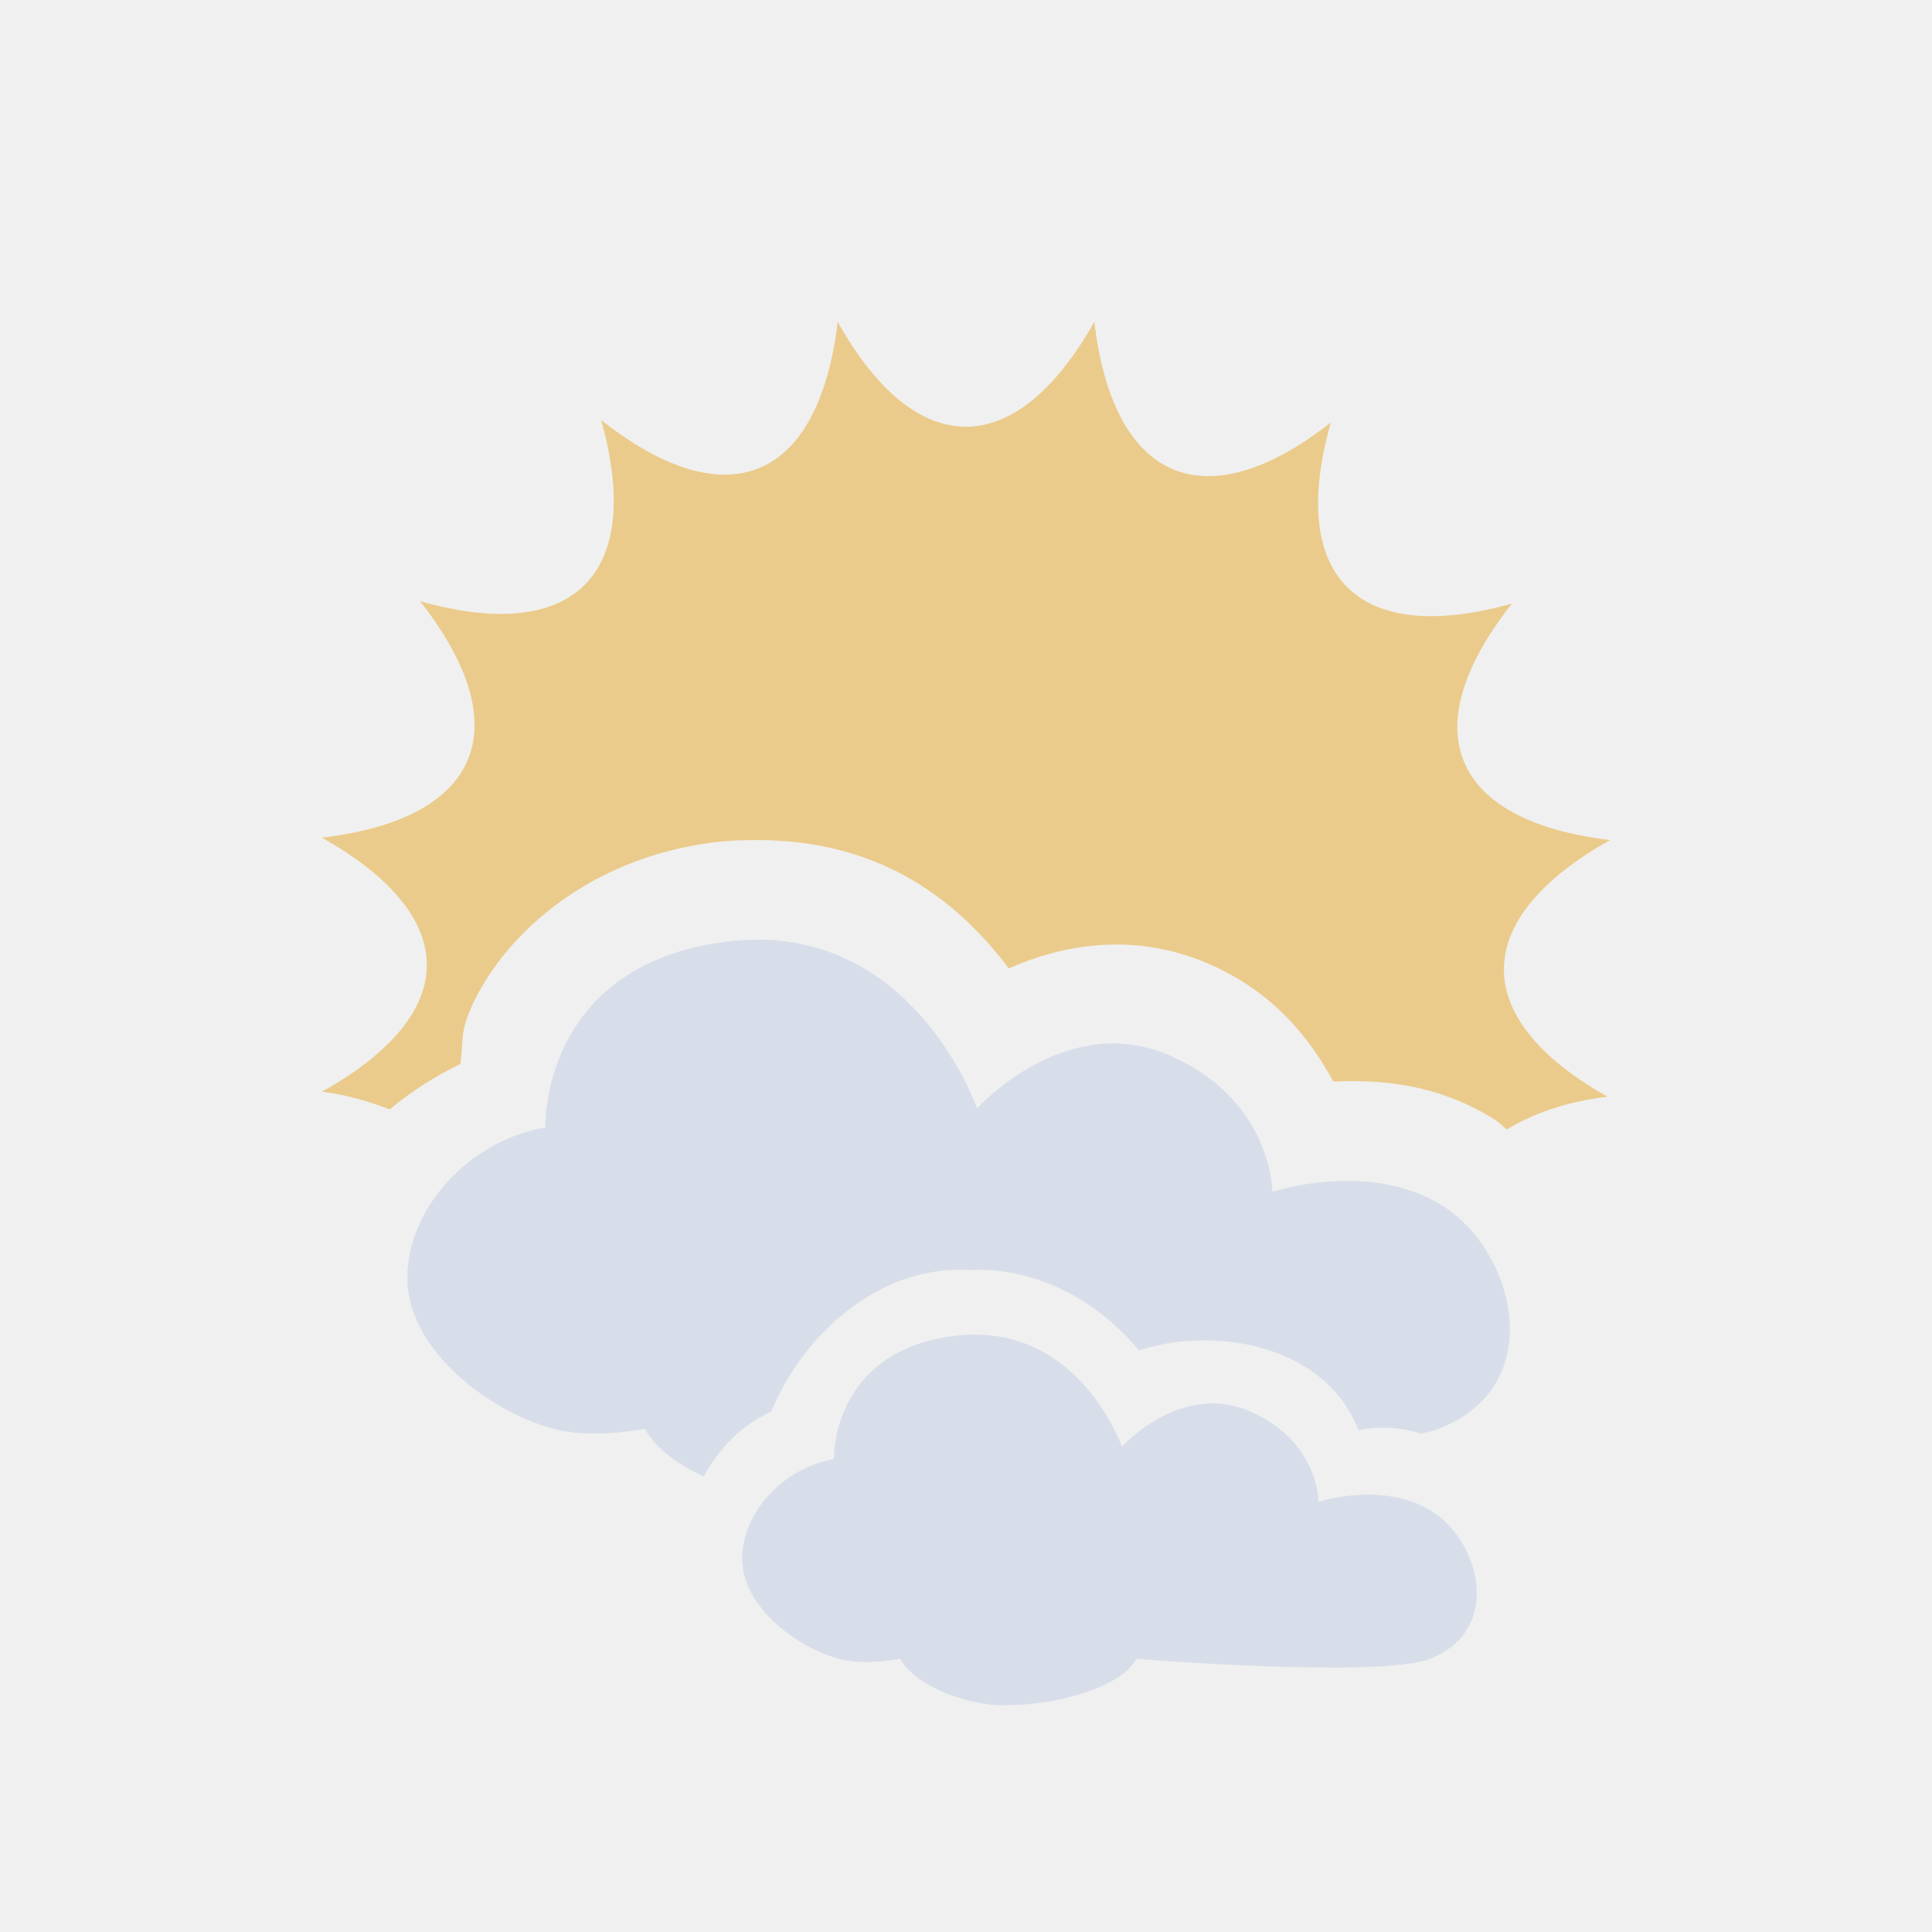
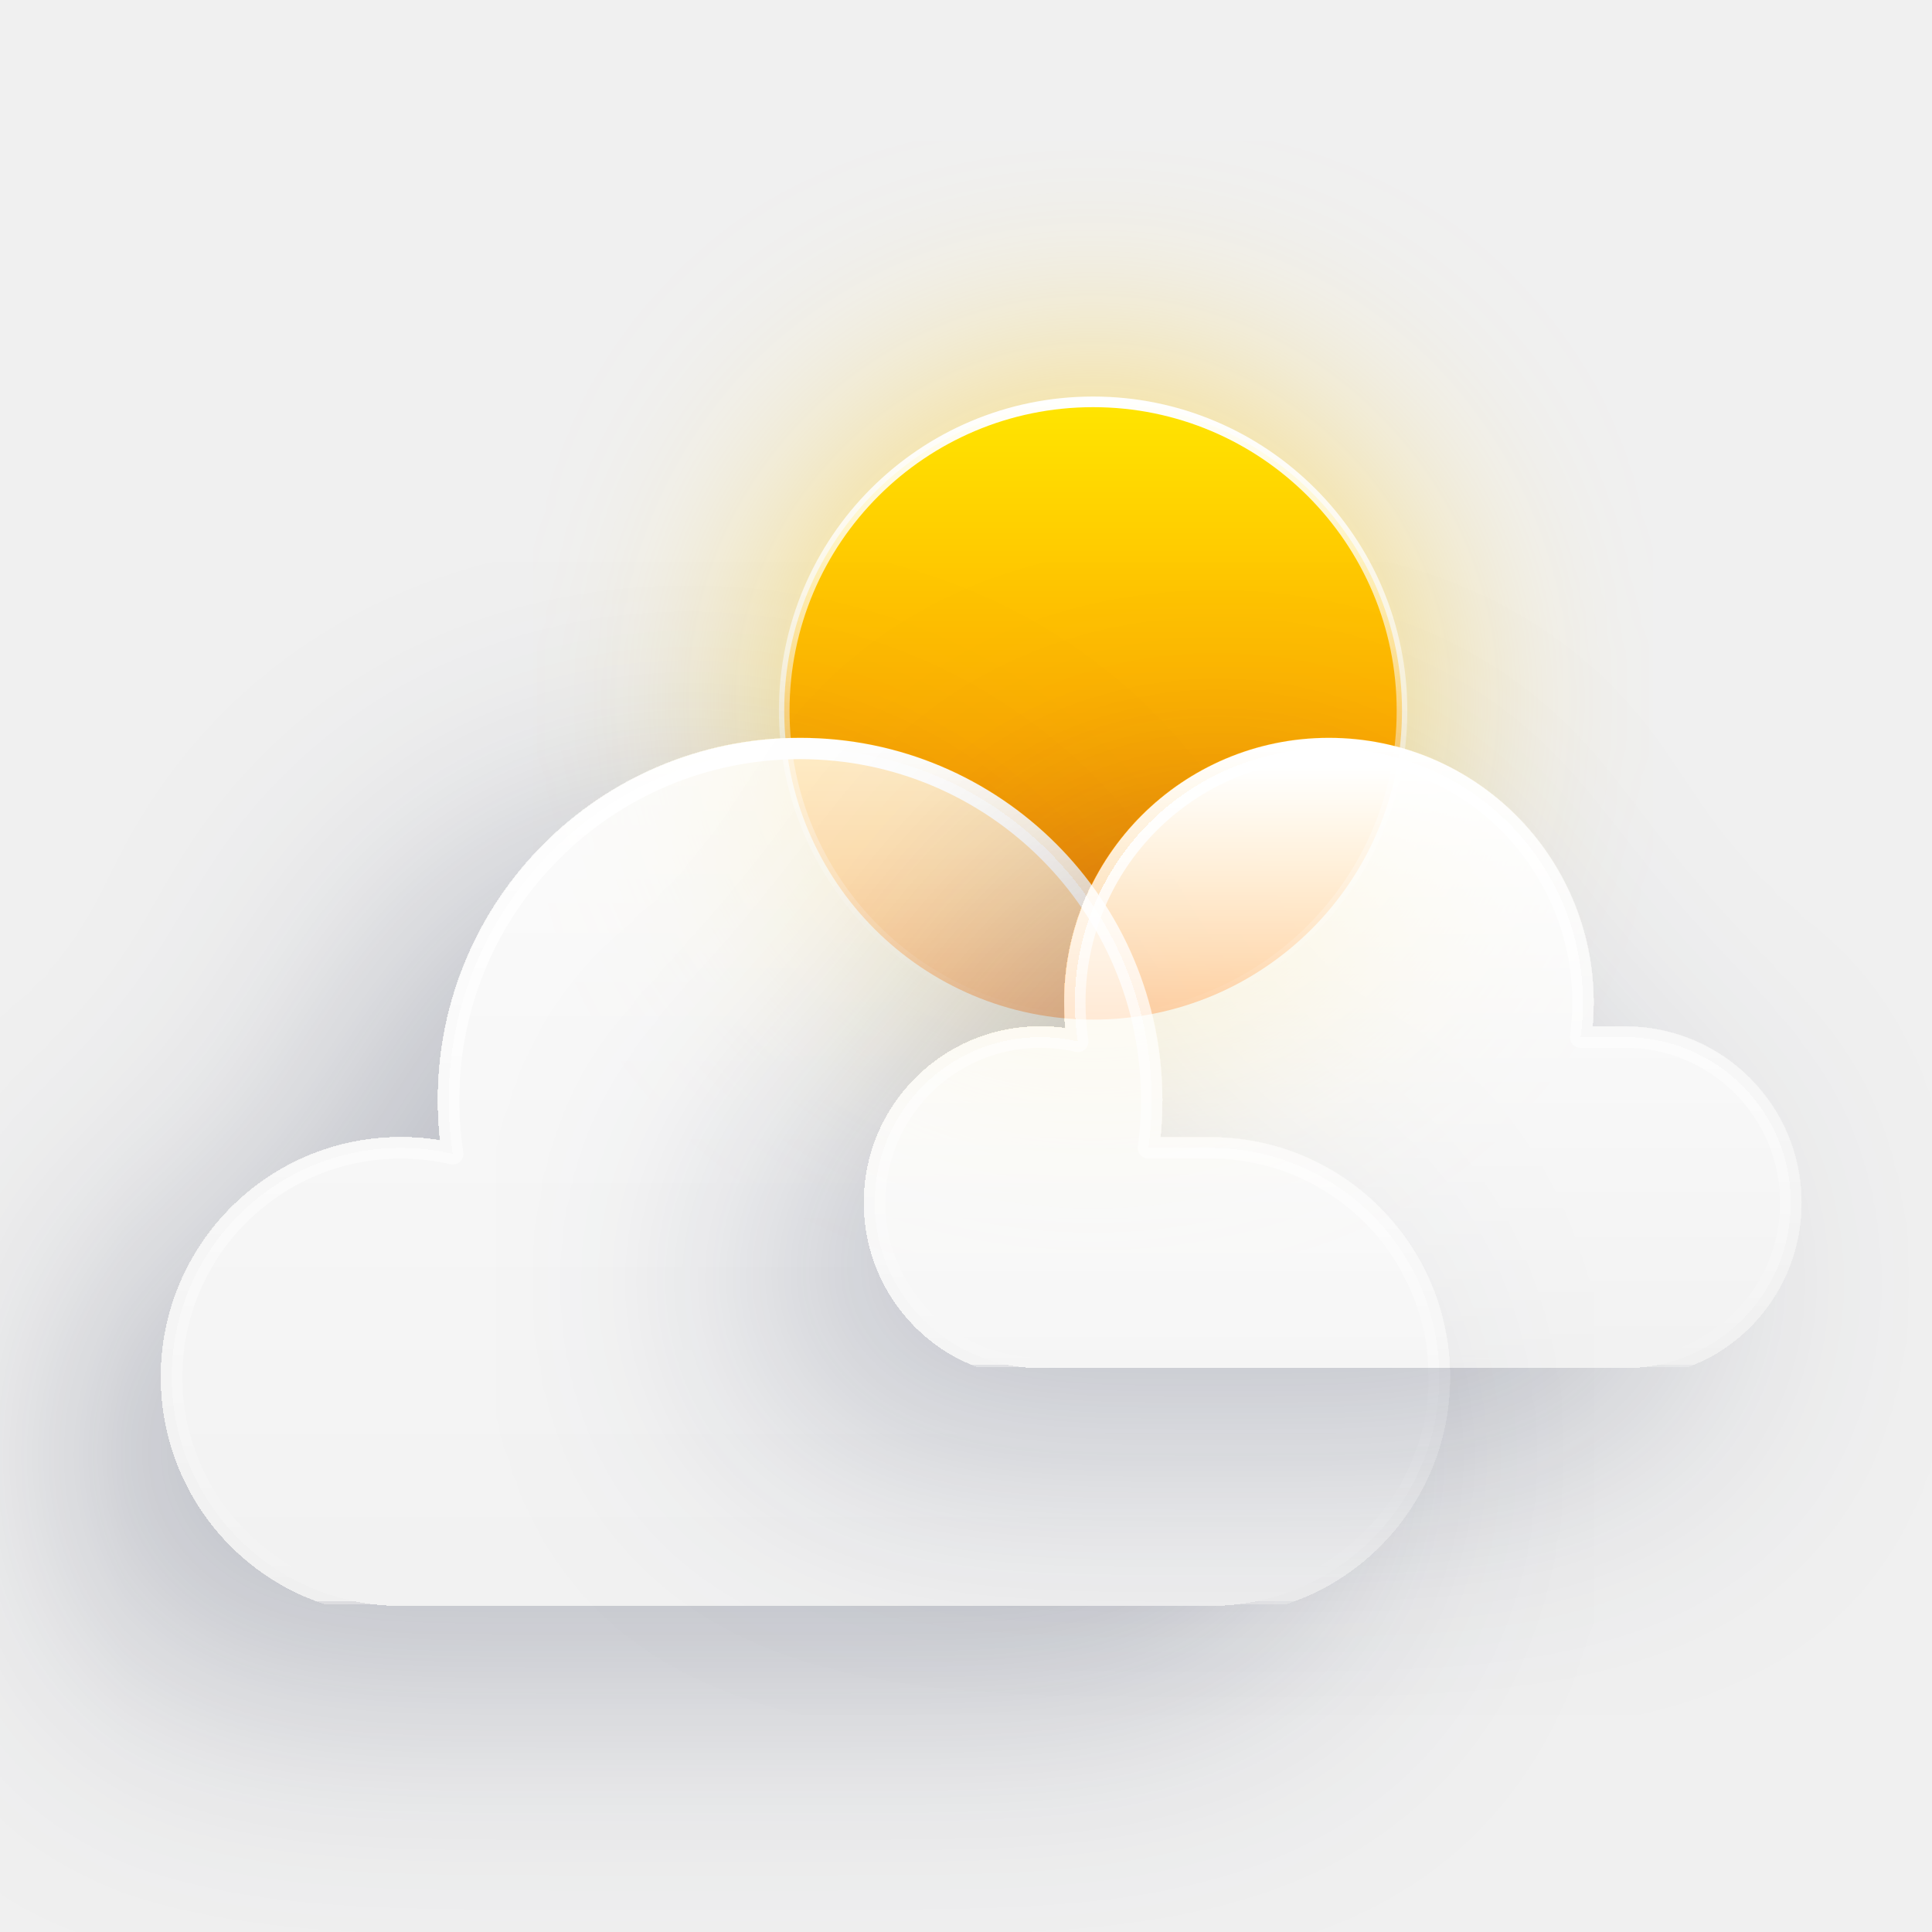
<svg xmlns="http://www.w3.org/2000/svg" viewBox="0 0 24 24" version="1.1" id="svg6">
-   <defs id="defs10" />
-   <path d="m9.425 11.674c-0.133-1e-3 -0.272 6e-3 -0.417 0.025-2.304 0.301-2.233 2.306-2.233 2.306-0.944 0.163-1.715 0.998-1.715 1.872 0 0.873 0.986 1.647 1.813 1.872 0.491 0.134 1.137 0 1.137 0 0.134 0.24 0.408 0.444 0.732 0.593 0.19-0.35 0.474-0.644 0.838-0.806 0.402-0.975 1.363-1.828 2.464-1.759 0.807-0.044 1.593 0.374 2.104 1 0.938-0.313 2.324-0.071 2.727 0.99 0.268-0.056 0.533-0.035 0.781 0.042 0.088-0.018 0.162-0.039 0.223-0.063 1.369-0.535 0.943-2.209 0.032-2.774s-2.104-0.167-2.104-0.167-3e-3 -1.15-1.291-1.7-2.379 0.664-2.379 0.664-0.718-2.085-2.711-2.097zm2.703 4.905c-0.089-1e-3 -0.183 4e-3 -0.279 0.017-1.536 0.199-1.489 1.529-1.489 1.529-0.629 0.108-1.141 0.662-1.141 1.241s0.655 1.092 1.206 1.241c0.328 0.089 0.757 0 0.757 0 0.194 0.346 0.836 0.577 1.283 0.577 0.729 0 1.478-0.244 1.651-0.577 0 0 3.02 0.244 3.645 0 0.912-0.355 0.627-1.463 0.02-1.838s-1.4-0.113-1.4-0.113-3e-3 -0.763-0.862-1.128c-0.858-0.365-1.582 0.443-1.582 0.443s-0.481-1.383-1.809-1.391z" fill="#d8dee9" id="path2" />
-   <path d="m10.406 3.999c-0.239 1.98-1.374 2.452-2.938 1.219 0.537 1.92-0.334 2.791-2.25 2.25 1.231 1.569 0.759 2.704-1.219 2.938 1.737 0.978 1.738 2.184 0 3.156 0.334 0.04 0.597 0.129 0.844 0.219 0.264-0.223 0.554-0.407 0.875-0.563 0.045-0.305-0.018-0.402 0.188-0.813 0.419-0.836 1.43-1.741 2.938-1.938 0.208-0.027 0.412-0.032 0.594-0.031 1.561 0.01 2.495 0.801 3.094 1.594 0.644-0.285 1.526-0.465 2.469-0.063 0.809 0.346 1.264 0.921 1.563 1.469 0.578-0.027 1.281 0.022 2 0.469 0.06 0.037 0.1 0.085 0.156 0.125 0.312-0.188 0.71-0.342 1.25-0.406-1.738-0.978-1.706-2.215 0.031-3.188-1.98-0.239-2.452-1.374-1.219-2.938-1.92 0.537-2.791-0.334-2.25-2.25-1.569 1.231-2.704 0.727-2.938-1.25-0.978 1.737-2.215 1.737-3.188 0z" id="path4" style="fill:#ebcb8b;fill-opacity:1" />
+   <defs id="defs10">
+     <linearGradient id="paint0_linear_2_336" x1="511.961" y1="493.989" x2="586.152" y2="638.227" gradientUnits="userSpaceOnUse">
+       <stop offset="0" stop-color="#D6C2FF" id="stop31" />
+       <stop offset="1" stop-color="#7E2FFF" id="stop32" />
+     </linearGradient>
+     <filter id="filter0_dd_2_336" x="412.098" y="438.412" width="264.22" height="264.41" filterUnits="userSpaceOnUse" color-interpolation-filters="sRGB">
+       <feFlood flood-opacity="0" result="BackgroundImageFix" id="feFlood11" />
+       <feColorMatrix in="SourceAlpha" type="matrix" values="0 0 0 0 0 0 0 0 0 0 0 0 0 0 0 0 0 0 127 0" result="hardAlpha" id="feColorMatrix11" />
+       <feOffset dx="-21" dy="15" id="feOffset11" />
+       <feGaussianBlur stdDeviation="25" id="feGaussianBlur11" />
+       <feComposite in2="hardAlpha" operator="out" id="feComposite11" />
+       <feColorMatrix type="matrix" values="0 0 0 0 0.113 0 0 0 0 0.149 0 0 0 0 0.275 0 0 0 0.25 0" id="feColorMatrix12" />
+       <feBlend mode="normal" in2="BackgroundImageFix" result="effect1_dropShadow_2_336" id="feBlend12" />
+       <feColorMatrix in="SourceAlpha" type="matrix" values="0 0 0 0 0 0 0 0 0 0 0 0 0 0 0 0 0 0 127 0" result="hardAlpha" id="feColorMatrix13" />
+       <feOffset id="feOffset13" />
+       <feGaussianBlur stdDeviation="19" id="feGaussianBlur13" />
+       <feComposite in2="hardAlpha" operator="out" id="feComposite13" />
+       <feColorMatrix type="matrix" values="0 0 0 0 0.62 0 0 0 0 0.424 0 0 0 0 1 0 0 0 0.4 0" id="feColorMatrix14" />
+       <feBlend mode="normal" in2="effect1_dropShadow_2_336" result="effect2_dropShadow_2_336" id="feBlend14" />
+       <feBlend mode="normal" in="SourceGraphic" in2="effect2_dropShadow_2_336" result="shape" id="feBlend15" />
+     </filter>
+     <linearGradient id="paint1_linear_2_336" x1="520.038" y1="414.677" x2="566.183" y2="603.979" gradientUnits="userSpaceOnUse">
+       <stop stop-color="white" id="stop33" />
+       <stop offset="1" stop-color="white" stop-opacity="0" id="stop34" />
+     </linearGradient>
+     <mask id="path-1-inside-1_2_336" fill="#ffffff">
+       <path fill-rule="evenodd" clip-rule="evenodd" d="m 552.339,476.456 c 3.453,-0.512 5.514,3.562 3.604,6.484 -12.939,19.798 -15.162,45.796 -3.57,68.331 15.295,29.736 49.483,43.411 80.363,33.906 3.339,-1.028 6.685,2.084 5.234,5.263 -7.299,15.984 -19.821,29.722 -36.659,38.383 -39.83,20.488 -88.728,4.807 -109.215,-35.023 -20.488,-39.83 -4.807,-88.727 35.023,-109.215 8.135,-4.184 16.648,-6.86 25.22,-8.129 z" id="path1" />
+     </mask>
+     <filter id="filter5" x="412.098" y="438.412" width="264.22" height="264.41" filterUnits="userSpaceOnUse" color-interpolation-filters="sRGB">
+       <feFlood flood-opacity="0" result="BackgroundImageFix" id="feFlood1" />
+       <feColorMatrix in="SourceAlpha" type="matrix" values="0 0 0 0 0 0 0 0 0 0 0 0 0 0 0 0 0 0 127 0" result="hardAlpha" id="feColorMatrix1" />
+       <feOffset dx="-21" dy="15" id="feOffset1" />
+       <feGaussianBlur stdDeviation="25" id="feGaussianBlur1" />
+       <feComposite in2="hardAlpha" operator="out" id="feComposite1" />
+       <feColorMatrix type="matrix" values="0 0 0 0 0.113 0 0 0 0 0.149 0 0 0 0 0.275 0 0 0 0.25 0" id="feColorMatrix2" />
+       <feBlend mode="normal" in2="BackgroundImageFix" result="effect1_dropShadow_2_336" id="feBlend2" />
+       <feColorMatrix in="SourceAlpha" type="matrix" values="0 0 0 0 0 0 0 0 0 0 0 0 0 0 0 0 0 0 127 0" result="hardAlpha" id="feColorMatrix3" />
+       <feOffset id="feOffset3" />
+       <feGaussianBlur stdDeviation="19" id="feGaussianBlur3" />
+       <feComposite in2="hardAlpha" operator="out" id="feComposite3" />
+       <feColorMatrix type="matrix" values="0 0 0 0 0.62 0 0 0 0 0.424 0 0 0 0 1 0 0 0 0.4 0" id="feColorMatrix4" />
+       <feBlend mode="normal" in2="effect1_dropShadow_2_336" result="effect2_dropShadow_2_336" id="feBlend4" />
+       <feBlend mode="normal" in="SourceGraphic" in2="effect2_dropShadow_2_336" result="shape" id="feBlend5" />
+     </filter>
+     <linearGradient id="paint2_linear_2_336" x1="587.137" y1="473.016" x2="587.137" y2="511.016" gradientUnits="userSpaceOnUse">
+       <stop offset="0" stop-color="#D6C2FF" id="stop35" />
+       <stop offset="1" stop-color="#7E2FFF" id="stop36" />
+     </linearGradient>
+     <filter id="filter1_dd_2_336" x="503.073" y="442.753" width="127.855" height="127.855" filterUnits="userSpaceOnUse" color-interpolation-filters="sRGB">
+       <feFlood flood-opacity="0" result="BackgroundImageFix" id="feFlood15" />
+       <feColorMatrix in="SourceAlpha" type="matrix" values="0 0 0 0 0 0 0 0 0 0 0 0 0 0 0 0 0 0 127 0" result="hardAlpha" id="feColorMatrix15" />
+       <feOffset dx="-21" dy="15" id="feOffset15" />
+       <feGaussianBlur stdDeviation="25" id="feGaussianBlur15" />
+       <feComposite in2="hardAlpha" operator="out" id="feComposite15" />
+       <feColorMatrix type="matrix" values="0 0 0 0 0.113 0 0 0 0 0.149 0 0 0 0 0.275 0 0 0 0.25 0" id="feColorMatrix16" />
+       <feBlend mode="normal" in2="BackgroundImageFix" result="effect1_dropShadow_2_336" id="feBlend16" />
+       <feColorMatrix in="SourceAlpha" type="matrix" values="0 0 0 0 0 0 0 0 0 0 0 0 0 0 0 0 0 0 127 0" result="hardAlpha" id="feColorMatrix17" />
+       <feOffset id="feOffset17" />
+       <feGaussianBlur stdDeviation="9" id="feGaussianBlur17" />
+       <feComposite in2="hardAlpha" operator="out" id="feComposite17" />
+       <feColorMatrix type="matrix" values="0 0 0 0 0.608 0 0 0 0 0.392 0 0 0 0 1 0 0 0 0.56 0" id="feColorMatrix18" />
+       <feBlend mode="normal" in2="effect1_dropShadow_2_336" result="effect2_dropShadow_2_336" id="feBlend18" />
+       <feBlend mode="normal" in="SourceGraphic" in2="effect2_dropShadow_2_336" result="shape" id="feBlend19" />
+     </filter>
+     <linearGradient id="paint3_linear_2_336" x1="588" y1="472.681" x2="588" y2="496.181" gradientUnits="userSpaceOnUse">
+       <stop stop-color="white" id="stop37" />
+       <stop offset="1" stop-color="white" stop-opacity="0" id="stop38" />
+     </linearGradient>
+     <filter id="filter9" x="503.073" y="442.753" width="127.855" height="127.855" filterUnits="userSpaceOnUse" color-interpolation-filters="sRGB">
+       <feFlood flood-opacity="0" result="BackgroundImageFix" id="feFlood5" />
+       <feColorMatrix in="SourceAlpha" type="matrix" values="0 0 0 0 0 0 0 0 0 0 0 0 0 0 0 0 0 0 127 0" result="hardAlpha" id="feColorMatrix5" />
+       <feOffset dx="-21" dy="15" id="feOffset5" />
+       <feGaussianBlur stdDeviation="25" id="feGaussianBlur5" />
+       <feComposite in2="hardAlpha" operator="out" id="feComposite5" />
+       <feColorMatrix type="matrix" values="0 0 0 0 0.113 0 0 0 0 0.149 0 0 0 0 0.275 0 0 0 0.25 0" id="feColorMatrix6" />
+       <feBlend mode="normal" in2="BackgroundImageFix" result="effect1_dropShadow_2_336" id="feBlend6" />
+       <feColorMatrix in="SourceAlpha" type="matrix" values="0 0 0 0 0 0 0 0 0 0 0 0 0 0 0 0 0 0 127 0" result="hardAlpha" id="feColorMatrix7" />
+       <feOffset id="feOffset7" />
+       <feGaussianBlur stdDeviation="9" id="feGaussianBlur7" />
+       <feComposite in2="hardAlpha" operator="out" id="feComposite7" />
+       <feColorMatrix type="matrix" values="0 0 0 0 0.608 0 0 0 0 0.392 0 0 0 0 1 0 0 0 0.56 0" id="feColorMatrix8" />
+       <feBlend mode="normal" in2="effect1_dropShadow_2_336" result="effect2_dropShadow_2_336" id="feBlend8" />
+       <feBlend mode="normal" in="SourceGraphic" in2="effect2_dropShadow_2_336" result="shape" id="feBlend9" />
+     </filter>
+     <linearGradient id="paint4_linear_2_336" x1="604" y1="522.681" x2="604" y2="572.681" gradientUnits="userSpaceOnUse">
+       <stop stop-color="#FFE600" id="stop39" />
+       <stop offset="1" stop-color="#FF7A00" id="stop40" />
+     </linearGradient>
+     <filter id="filter2_dd_2_336" x="513.073" y="492.753" width="139.855" height="139.855" filterUnits="userSpaceOnUse" color-interpolation-filters="sRGB">
+       <feFlood flood-opacity="0" result="BackgroundImageFix" id="feFlood19" />
+       <feColorMatrix in="SourceAlpha" type="matrix" values="0 0 0 0 0 0 0 0 0 0 0 0 0 0 0 0 0 0 127 0" result="hardAlpha" id="feColorMatrix19" />
+       <feOffset dx="-21" dy="15" id="feOffset19" />
+       <feGaussianBlur stdDeviation="25" id="feGaussianBlur19" />
+       <feComposite in2="hardAlpha" operator="out" id="feComposite19" />
+       <feColorMatrix type="matrix" values="0 0 0 0 0.113 0 0 0 0 0.149 0 0 0 0 0.275 0 0 0 0.25 0" id="feColorMatrix20" />
+       <feBlend mode="normal" in2="BackgroundImageFix" result="effect1_dropShadow_2_336" id="feBlend20" />
+       <feColorMatrix in="SourceAlpha" type="matrix" values="0 0 0 0 0 0 0 0 0 0 0 0 0 0 0 0 0 0 127 0" result="hardAlpha" id="feColorMatrix21" />
+       <feOffset id="feOffset21" />
+       <feGaussianBlur stdDeviation="9" id="feGaussianBlur21" />
+       <feComposite in2="hardAlpha" operator="out" id="feComposite21" />
+       <feColorMatrix type="matrix" values="0 0 0 0 0.996 0 0 0 0 0.765 0 0 0 0 0.012 0 0 0 0.47 0" id="feColorMatrix22" />
+       <feBlend mode="normal" in2="effect1_dropShadow_2_336" result="effect2_dropShadow_2_336" id="feBlend22" />
+       <feBlend mode="normal" in="SourceGraphic" in2="effect2_dropShadow_2_336" result="shape" id="feBlend23" />
+     </filter>
+     <linearGradient id="paint5_linear_2_336" x1="604" y1="522.681" x2="604" y2="553.602" gradientUnits="userSpaceOnUse">
+       <stop stop-color="white" id="stop41" />
+       <stop offset="1" stop-color="white" stop-opacity="0" id="stop42" />
+     </linearGradient>
+     <filter id="filter25" x="513.073" y="492.753" width="139.855" height="139.855" filterUnits="userSpaceOnUse" color-interpolation-filters="sRGB">
+       <feFlood flood-opacity="0" result="BackgroundImageFix" id="feFlood9" />
+       <feColorMatrix in="SourceAlpha" type="matrix" values="0 0 0 0 0 0 0 0 0 0 0 0 0 0 0 0 0 0 127 0" result="hardAlpha" id="feColorMatrix9" />
+       <feOffset dx="-21" dy="15" id="feOffset9" />
+       <feGaussianBlur stdDeviation="25" id="feGaussianBlur9" />
+       <feComposite in2="hardAlpha" operator="out" id="feComposite9" />
+       <feColorMatrix type="matrix" values="0 0 0 0 0.113 0 0 0 0 0.149 0 0 0 0 0.275 0 0 0 0.25 0" id="feColorMatrix10" />
+       <feBlend mode="normal" in2="BackgroundImageFix" result="effect1_dropShadow_2_336" id="feBlend10" />
+       <feColorMatrix in="SourceAlpha" type="matrix" values="0 0 0 0 0 0 0 0 0 0 0 0 0 0 0 0 0 0 127 0" result="hardAlpha" id="feColorMatrix23" />
+       <feOffset id="feOffset23" />
+       <feGaussianBlur stdDeviation="9" id="feGaussianBlur23" />
+       <feComposite in2="hardAlpha" operator="out" id="feComposite23" />
+       <feColorMatrix type="matrix" values="0 0 0 0 0.996 0 0 0 0 0.765 0 0 0 0 0.012 0 0 0 0.47 0" id="feColorMatrix24" />
+       <feBlend mode="normal" in2="effect1_dropShadow_2_336" result="effect2_dropShadow_2_336" id="feBlend24" />
+       <feBlend mode="normal" in="SourceGraphic" in2="effect2_dropShadow_2_336" result="shape" id="feBlend25" />
+     </filter>
+     <linearGradient id="paint6_linear_2_336" x1="655.273" y1="511.963" x2="655.273" y2="543.963" gradientUnits="userSpaceOnUse">
+       <stop offset="0" stop-color="#D6C2FF" id="stop43" />
+       <stop offset="1" stop-color="#7E2FFF" id="stop44" />
+     </linearGradient>
+     <filter id="filter3_dd_2_336" x="574.073" y="481.753" width="121.855" height="121.855" filterUnits="userSpaceOnUse" color-interpolation-filters="sRGB">
+       <feFlood flood-opacity="0" result="BackgroundImageFix" id="feFlood23" />
+       <feColorMatrix in="SourceAlpha" type="matrix" values="0 0 0 0 0 0 0 0 0 0 0 0 0 0 0 0 0 0 127 0" result="hardAlpha" id="feColorMatrix25" />
+       <feOffset dx="-21" dy="15" id="feOffset25" />
+       <feGaussianBlur stdDeviation="25" id="feGaussianBlur25" />
+       <feComposite in2="hardAlpha" operator="out" id="feComposite25" />
+       <feColorMatrix type="matrix" values="0 0 0 0 0.113 0 0 0 0 0.149 0 0 0 0 0.275 0 0 0 0.25 0" id="feColorMatrix26" />
+       <feBlend mode="normal" in2="BackgroundImageFix" result="effect1_dropShadow_2_336" id="feBlend26" />
+       <feColorMatrix in="SourceAlpha" type="matrix" values="0 0 0 0 0 0 0 0 0 0 0 0 0 0 0 0 0 0 127 0" result="hardAlpha" id="feColorMatrix27" />
+       <feOffset id="feOffset27" />
+       <feGaussianBlur stdDeviation="9" id="feGaussianBlur27" />
+       <feComposite in2="hardAlpha" operator="out" id="feComposite27" />
+       <feColorMatrix type="matrix" values="0 0 0 0 0.608 0 0 0 0 0.392 0 0 0 0 1 0 0 0 0.56 0" id="feColorMatrix28" />
+       <feBlend mode="normal" in2="effect1_dropShadow_2_336" result="effect2_dropShadow_2_336" id="feBlend28" />
+       <feBlend mode="normal" in="SourceGraphic" in2="effect2_dropShadow_2_336" result="shape" id="feBlend27" />
+     </filter>
+     <linearGradient id="paint7_linear_2_336" x1="656" y1="511.681" x2="656" y2="531.47" gradientUnits="userSpaceOnUse">
+       <stop stop-color="white" id="stop45" />
+       <stop offset="1" stop-color="white" stop-opacity="0" id="stop46" />
+     </linearGradient>
+     <filter id="filter33" x="574.073" y="481.753" width="121.855" height="121.855" filterUnits="userSpaceOnUse" color-interpolation-filters="sRGB">
+       <feFlood flood-opacity="0" result="BackgroundImageFix" id="feFlood28" />
+       <feColorMatrix in="SourceAlpha" type="matrix" values="0 0 0 0 0 0 0 0 0 0 0 0 0 0 0 0 0 0 127 0" result="hardAlpha" id="feColorMatrix29" />
+       <feOffset dx="-21" dy="15" id="feOffset29" />
+       <feGaussianBlur stdDeviation="25" id="feGaussianBlur29" />
+       <feComposite in2="hardAlpha" operator="out" id="feComposite29" />
+       <feColorMatrix type="matrix" values="0 0 0 0 0.113 0 0 0 0 0.149 0 0 0 0 0.275 0 0 0 0.25 0" id="feColorMatrix30" />
+       <feBlend mode="normal" in2="BackgroundImageFix" result="effect1_dropShadow_2_336" id="feBlend30" />
+       <feColorMatrix in="SourceAlpha" type="matrix" values="0 0 0 0 0 0 0 0 0 0 0 0 0 0 0 0 0 0 127 0" result="hardAlpha" id="feColorMatrix31" />
+       <feOffset id="feOffset31" />
+       <feGaussianBlur stdDeviation="9" id="feGaussianBlur31" />
+       <feComposite in2="hardAlpha" operator="out" id="feComposite31" />
+       <feColorMatrix type="matrix" values="0 0 0 0 0.608 0 0 0 0 0.392 0 0 0 0 1 0 0 0 0.56 0" id="feColorMatrix32" />
+       <feBlend mode="normal" in2="effect1_dropShadow_2_336" result="effect2_dropShadow_2_336" id="feBlend32" />
+       <feBlend mode="normal" in="SourceGraphic" in2="effect2_dropShadow_2_336" result="shape" id="feBlend33" />
+     </filter>
+     <linearGradient id="paint8_linear_2_336" x1="638" y1="464.681" x2="638" y2="496.681" gradientUnits="userSpaceOnUse">
+       <stop stop-color="#FFE600" id="stop47" />
+       <stop offset="1" stop-color="#FF7A00" id="stop48" />
+     </linearGradient>
+     <filter id="filter4_dd_2_336" x="556.073" y="434.753" width="121.855" height="121.855" filterUnits="userSpaceOnUse" color-interpolation-filters="sRGB">
+       <feFlood flood-opacity="0" result="BackgroundImageFix" id="feFlood27" />
+       <feColorMatrix in="SourceAlpha" type="matrix" values="0 0 0 0 0 0 0 0 0 0 0 0 0 0 0 0 0 0 127 0" result="hardAlpha" id="feColorMatrix33" />
+       <feOffset dx="-21" dy="15" id="feOffset33" />
+       <feGaussianBlur stdDeviation="25" id="feGaussianBlur33" />
+       <feComposite in2="hardAlpha" operator="out" id="feComposite33" />
+       <feColorMatrix type="matrix" values="0 0 0 0 0.113 0 0 0 0 0.149 0 0 0 0 0.275 0 0 0 0.25 0" id="feColorMatrix34" />
+       <feBlend mode="normal" in2="BackgroundImageFix" result="effect1_dropShadow_2_336" id="feBlend34" />
+       <feColorMatrix in="SourceAlpha" type="matrix" values="0 0 0 0 0 0 0 0 0 0 0 0 0 0 0 0 0 0 127 0" result="hardAlpha" id="feColorMatrix35" />
+       <feOffset id="feOffset35" />
+       <feGaussianBlur stdDeviation="9" id="feGaussianBlur35" />
+       <feComposite in2="hardAlpha" operator="out" id="feComposite35" />
+       <feColorMatrix type="matrix" values="0 0 0 0 0.996 0 0 0 0 0.765 0 0 0 0 0.012 0 0 0 0.47 0" id="feColorMatrix36" />
+       <feBlend mode="normal" in2="effect1_dropShadow_2_336" result="effect2_dropShadow_2_336" id="feBlend36" />
+       <feBlend mode="normal" in="SourceGraphic" in2="effect2_dropShadow_2_336" result="shape" id="feBlend31" />
+     </filter>
+     <linearGradient id="paint9_linear_2_336" x1="638" y1="464.681" x2="638" y2="484.47" gradientUnits="userSpaceOnUse">
+       <stop stop-color="white" id="stop49" />
+       <stop offset="1" stop-color="white" stop-opacity="0" id="stop50" />
+     </linearGradient>
+     <filter id="filter41" x="556.073" y="434.753" width="121.855" height="121.855" filterUnits="userSpaceOnUse" color-interpolation-filters="sRGB">
+       <feFlood flood-opacity="0" result="BackgroundImageFix" id="feFlood36" />
+       <feColorMatrix in="SourceAlpha" type="matrix" values="0 0 0 0 0 0 0 0 0 0 0 0 0 0 0 0 0 0 127 0" result="hardAlpha" id="feColorMatrix37" />
+       <feOffset dx="-21" dy="15" id="feOffset37" />
+       <feGaussianBlur stdDeviation="25" id="feGaussianBlur37" />
+       <feComposite in2="hardAlpha" operator="out" id="feComposite37" />
+       <feColorMatrix type="matrix" values="0 0 0 0 0.113 0 0 0 0 0.149 0 0 0 0 0.275 0 0 0 0.25 0" id="feColorMatrix38" />
+       <feBlend mode="normal" in2="BackgroundImageFix" result="effect1_dropShadow_2_336" id="feBlend38" />
+       <feColorMatrix in="SourceAlpha" type="matrix" values="0 0 0 0 0 0 0 0 0 0 0 0 0 0 0 0 0 0 127 0" result="hardAlpha" id="feColorMatrix39" />
+       <feOffset id="feOffset39" />
+       <feGaussianBlur stdDeviation="9" id="feGaussianBlur39" />
+       <feComposite in2="hardAlpha" operator="out" id="feComposite39" />
+       <feColorMatrix type="matrix" values="0 0 0 0 0.996 0 0 0 0 0.765 0 0 0 0 0.012 0 0 0 0.47 0" id="feColorMatrix40" />
+       <feBlend mode="normal" in2="effect1_dropShadow_2_336" result="effect2_dropShadow_2_336" id="feBlend40" />
+       <feBlend mode="normal" in="SourceGraphic" in2="effect2_dropShadow_2_336" result="shape" id="feBlend41" />
+     </filter>
+     <filter id="filter0_f_2_2" x="480" y="410" width="210" height="210" filterUnits="userSpaceOnUse" color-interpolation-filters="sRGB">
+       <feFlood flood-opacity="0" result="BackgroundImageFix" id="feFlood9-0" />
+       <feBlend mode="normal" in="SourceGraphic" in2="BackgroundImageFix" result="shape" id="feBlend9-9" />
+       <feGaussianBlur stdDeviation="22" result="effect1_foregroundBlur_2_2" id="feGaussianBlur9-1" />
+     </filter>
+     <linearGradient id="paint0_linear_2_2" x1="585" y1="458" x2="585" y2="576" gradientUnits="userSpaceOnUse" gradientTransform="matrix(0.06615854,0,0,0.06615854,-25.12406,-25.3746)">
+       <stop stop-color="#FFE600" id="stop15" />
+       <stop offset="1" stop-color="#FF7A00" id="stop16" />
+     </linearGradient>
+     <linearGradient id="paint1_linear_2_2" x1="585" y1="458" x2="585" y2="576" gradientUnits="userSpaceOnUse" gradientTransform="matrix(0.06615854,0,0,0.06615854,-25.12406,-25.3746)">
+       <stop stop-color="white" id="stop17" />
+       <stop offset="1" stop-color="white" stop-opacity="0" id="stop18" />
+     </linearGradient>
+     <mask id="mask0_2_2" maskUnits="userSpaceOnUse" x="526" y="491" width="118" height="85">
+       <path d="m 644,517 c 0,32.585 -26.415,59 -59,59 -32.585,0 -59,-26.415 -59,-59 0,-32.585 21.915,-25 54.5,-25 32.585,0 63.5,-7.585 63.5,25 z" fill="url(#paint2_linear_2_2)" id="path2-7" />
+     </mask>
+     <linearGradient id="paint2_linear_2_2" x1="585" y1="458" x2="585" y2="576" gradientUnits="userSpaceOnUse">
+       <stop stop-color="#FFD600" id="stop19" />
+       <stop offset="1" stop-color="#FF7A00" id="stop20" />
+     </linearGradient>
+     <filter id="filter1_f_2_2" x="423" y="491" width="266" height="191" filterUnits="userSpaceOnUse" color-interpolation-filters="sRGB">
+       <feFlood flood-opacity="0" result="BackgroundImageFix" id="feFlood10" />
+       <feBlend mode="normal" in="SourceGraphic" in2="BackgroundImageFix" result="shape" id="feBlend10-7" />
+       <feGaussianBlur stdDeviation="7" result="effect1_foregroundBlur_2_2" id="feGaussianBlur10" />
+     </filter>
+     <filter id="filter2_d_2_2" x="341" y="477" width="338" height="261" filterUnits="userSpaceOnUse" color-interpolation-filters="sRGB">
+       <feFlood flood-opacity="0" result="BackgroundImageFix" id="feFlood11-1" />
+       <feColorMatrix in="SourceAlpha" type="matrix" values="0 0 0 0 0 0 0 0 0 0 0 0 0 0 0 0 0 0 127 0" result="hardAlpha" id="feColorMatrix11-1" />
+       <feOffset dx="-21" dy="15" id="feOffset11-5" />
+       <feGaussianBlur stdDeviation="25" id="feGaussianBlur11-9" />
+       <feComposite in2="hardAlpha" operator="out" id="feComposite11-7" />
+       <feColorMatrix type="matrix" values="0 0 0 0 0.114 0 0 0 0 0.149 0 0 0 0 0.275 0 0 0 0.25 0" id="feColorMatrix12-7" />
+       <feBlend mode="normal" in2="BackgroundImageFix" result="effect1_dropShadow_2_2" id="feBlend12-6" />
+       <feBlend mode="normal" in="SourceGraphic" in2="effect1_dropShadow_2_2" result="shape" id="feBlend13" />
+     </filter>
+     <linearGradient id="paint3_linear_2_2" x1="531" y1="460.5" x2="531" y2="695.5" gradientUnits="userSpaceOnUse">
+       <stop stop-color="white" id="stop21" />
+       <stop offset="1" stop-color="white" stop-opacity="0" id="stop22" />
+     </linearGradient>
+     <linearGradient id="paint4_linear_2_2" x1="531" y1="512" x2="531" y2="673" gradientUnits="userSpaceOnUse">
+       <stop stop-color="white" id="stop23" />
+       <stop offset="1" stop-color="white" stop-opacity="0" id="stop24" />
+     </linearGradient>
+     <mask id="path-5-inside-1_2_2" fill="#ffffff">
+       <path fill-rule="evenodd" clip-rule="evenodd" d="m 606.5,672.997 c 0.166,0.002 0.333,0.003 0.5,0.003 23.748,0 43,-19.252 43,-43 0,-23.748 -19.252,-43 -43,-43 -0.167,0 -0.334,10e-4 -0.5,0.003 V 587 h -11.109 c 0.402,-2.943 0.609,-5.947 0.609,-9 0,-36.451 -29.549,-66 -66,-66 -36.451,0 -66,29.549 -66,66 0,3.439 0.263,6.817 0.77,10.115 C 461.631,587.386 458.361,587 455,587 c -23.748,0 -43,19.252 -43,43 0,23.748 19.252,43 43,43 0.168,0 0.335,-10e-4 0.502,-0.003 L 455.5,673 h 151 z" id="path4-7" />
+     </mask>
+     <filter id="filter3_d_2_2" x="473" y="477" width="272" height="216.353" filterUnits="userSpaceOnUse" color-interpolation-filters="sRGB">
+       <feFlood flood-opacity="0" result="BackgroundImageFix" id="feFlood13" />
+       <feColorMatrix in="SourceAlpha" type="matrix" values="0 0 0 0 0 0 0 0 0 0 0 0 0 0 0 0 0 0 127 0" result="hardAlpha" id="feColorMatrix13-3" />
+       <feOffset dx="-21" dy="15" id="feOffset13-6" />
+       <feGaussianBlur stdDeviation="25" id="feGaussianBlur13-5" />
+       <feComposite in2="hardAlpha" operator="out" id="feComposite13-6" />
+       <feColorMatrix type="matrix" values="0 0 0 0 0.113 0 0 0 0 0.149 0 0 0 0 0.275 0 0 0 0.25 0" id="feColorMatrix14-3" />
+       <feBlend mode="normal" in2="BackgroundImageFix" result="effect1_dropShadow_2_2" id="feBlend14-9" />
+       <feBlend mode="normal" in="SourceGraphic" in2="effect1_dropShadow_2_2" result="shape" id="feBlend15-4" />
+     </filter>
+     <linearGradient id="paint5_linear_2_2" x1="638" y1="515.5" x2="638" y2="641.5" gradientUnits="userSpaceOnUse">
+       <stop stop-color="white" id="stop25" />
+       <stop offset="1" stop-color="white" stop-opacity="0" id="stop26" />
+     </linearGradient>
+     <linearGradient id="paint6_linear_2_2" x1="630" y1="512" x2="630" y2="628.353" gradientUnits="userSpaceOnUse">
+       <stop stop-color="white" id="stop27" />
+       <stop offset="1" stop-color="white" stop-opacity="0" id="stop28" />
+     </linearGradient>
+     <mask id="path-7-inside-2_2_2" fill="#ffffff">
+       <path fill-rule="evenodd" clip-rule="evenodd" d="m 684.563,628.351 c 0.12,10e-4 0.241,0.002 0.361,0.002 17.163,0 31.076,-13.913 31.076,-31.076 0,-17.162 -13.913,-31.075 -31.076,-31.075 -0.12,0 -0.241,0 -0.361,0.002 v -0.002 h -8.028 c 0.29,-2.127 0.44,-4.298 0.44,-6.505 0,-26.342 -21.355,-47.697 -47.698,-47.697 -26.342,0 -47.697,21.355 -47.697,47.697 0,2.486 0.19,4.927 0.556,7.31 -2.268,-0.527 -4.632,-0.805 -7.06,-0.805 -17.163,0 -31.076,13.913 -31.076,31.075 0,17.163 13.913,31.076 31.076,31.076 0.121,0 0.242,-10e-4 0.363,-0.002 l -0.002,0.002 h 109.126 z" id="path7" />
+     </mask>
+     <filter id="filter0_f_2_2-3" x="480" y="410" width="210" height="210" filterUnits="userSpaceOnUse" color-interpolation-filters="sRGB">
+       <feFlood flood-opacity="0" result="BackgroundImageFix" id="feFlood9-0-6" />
+       <feBlend mode="normal" in="SourceGraphic" in2="BackgroundImageFix" result="shape" id="feBlend9-9-7" />
+       <feGaussianBlur stdDeviation="22" result="effect1_foregroundBlur_2_2" id="feGaussianBlur9-1-5" />
+     </filter>
+     <mask id="mask0_2_2-9" maskUnits="userSpaceOnUse" x="526" y="491" width="118" height="85">
+       <path d="m 644,517 c 0,32.585 -26.415,59 -59,59 -32.585,0 -59,-26.415 -59,-59 0,-32.585 21.915,-25 54.5,-25 32.585,0 63.5,-7.585 63.5,25 z" fill="url(#paint2_linear_2_2)" id="path2-7-1" />
+     </mask>
+     <filter id="filter1_f_2_2-0" x="423" y="491" width="266" height="191" filterUnits="userSpaceOnUse" color-interpolation-filters="sRGB">
+       <feFlood flood-opacity="0" result="BackgroundImageFix" id="feFlood10-9" />
+       <feBlend mode="normal" in="SourceGraphic" in2="BackgroundImageFix" result="shape" id="feBlend10-7-3" />
+       <feGaussianBlur stdDeviation="7" result="effect1_foregroundBlur_2_2" id="feGaussianBlur10-6" />
+     </filter>
+   </defs>
+   <g filter="url(#filter0_f_2_2)" id="g1" transform="matrix(0.06615854,0,0,0.06615854,-25.12406,-25.375)">
+     <circle cx="585" cy="515" r="61" fill="#ffc701" fill-opacity="0.5" id="circle1" />
+   </g>
+   <circle cx="13.579" cy="8.829" r="3.837" stroke-width="0.132" id="circle2" style="fill:url(#paint0_linear_2_2);stroke:url(#paint1_linear_2_2)" />
+   <g mask="url(#mask0_2_2)" id="g4" transform="matrix(0.06615854,0,0,0.06615854,-25.12406,-25.3746)">
+     <g filter="url(#filter1_f_2_2)" id="g3" />
+   </g>
+   <g filter="url(#filter2_d_2_2)" data-figma-bg-blur-radius="14" id="g6" transform="matrix(0.06615854,0,0,0.06615854,-25.12406,-24.575)">
+     <mask id="mask1" fill="#ffffff">
+       <path fill-rule="evenodd" clip-rule="evenodd" d="m 606.5,672.997 c 0.166,0.002 0.333,0.003 0.5,0.003 23.748,0 43,-19.252 43,-43 0,-23.748 -19.252,-43 -43,-43 -0.167,0 -0.334,10e-4 -0.5,0.003 V 587 h -11.109 c 0.402,-2.943 0.609,-5.947 0.609,-9 0,-36.451 -29.549,-66 -66,-66 -36.451,0 -66,29.549 -66,66 0,3.439 0.263,6.817 0.77,10.115 C 461.631,587.386 458.361,587 455,587 c -23.748,0 -43,19.252 -43,43 0,23.748 19.252,43 43,43 0.168,0 0.335,-10e-4 0.502,-0.003 L 455.5,673 h 151 z" id="path1-8" />
+     </mask>
+     <path fill-rule="evenodd" clip-rule="evenodd" d="m 606.5,672.997 c 0.166,0.002 0.333,0.003 0.5,0.003 23.748,0 43,-19.252 43,-43 0,-23.748 -19.252,-43 -43,-43 -0.167,0 -0.334,10e-4 -0.5,0.003 V 587 h -11.109 c 0.402,-2.943 0.609,-5.947 0.609,-9 0,-36.451 -29.549,-66 -66,-66 -36.451,0 -66,29.549 -66,66 0,3.439 0.263,6.817 0.77,10.115 C 461.631,587.386 458.361,587 455,587 c -23.748,0 -43,19.252 -43,43 0,23.748 19.252,43 43,43 0.168,0 0.335,-10e-4 0.502,-0.003 L 455.5,673 h 151 z" shape-rendering="crispEdges" id="path5" style="fill:url(#paint3_linear_2_2)" />
+     <path d="m 606.5,672.997 0.023,-2 c -0.535,-0.006 -1.049,0.202 -1.429,0.578 -0.38,0.376 -0.594,0.888 -0.594,1.422 z m 0,-85.994 h -2 c 0,0.534 0.214,1.046 0.594,1.422 0.38,0.376 0.894,0.584 1.429,0.578 z m 0,-0.003 h 2 c 0,-1.105 -0.895,-2 -2,-2 z m -11.109,0 -1.981,-0.27 c -0.078,0.572 0.095,1.15 0.475,1.585 0.38,0.435 0.929,0.685 1.506,0.685 z m -130.621,1.115 -0.452,1.948 c 0.646,0.15 1.325,-0.03 1.812,-0.481 0.487,-0.452 0.718,-1.115 0.617,-1.771 z m -9.268,84.882 1.57,1.24 c 0.477,-0.605 0.565,-1.43 0.225,-2.122 -0.34,-0.692 -1.047,-1.127 -1.818,-1.118 z M 455.5,673 l -1.569,-1.24 c -0.476,0.602 -0.565,1.422 -0.231,2.112 0.334,0.69 1.033,1.128 1.8,1.128 z m 151,0 v 2 c 1.105,0 2,-0.895 2,-2 z m -0.023,1.997 c 0.174,0.002 0.348,0.003 0.523,0.003 v -4 c -0.159,0 -0.318,-10e-4 -0.477,-0.003 z M 607,675 c 24.853,0 45,-20.147 45,-45 h -4 c 0,22.644 -18.356,41 -41,41 z m 45,-45 c 0,-24.853 -20.147,-45 -45,-45 v 4 c 22.644,0 41,18.356 41,41 z m -45,-45 c -0.174,0 -0.349,10e-4 -0.523,0.003 l 0.046,4 C 606.682,589.001 606.841,589 607,589 Z m -2.5,2 v 0.003 h 4 V 587 Z m -9.109,2 H 606.5 v -4 h -11.109 z m 1.982,-1.73 C 597.787,584.238 598,581.143 598,578 h -4 c 0,2.962 -0.201,5.876 -0.59,8.73 z M 598,578 c 0,-37.555 -30.445,-68 -68,-68 v 4 c 35.346,0 64,28.654 64,64 z m -68,-68 c -37.555,0 -68,30.445 -68,68 h 4 c 0,-35.346 28.654,-64 64,-64 z m -68,68 c 0,3.542 0.271,7.021 0.793,10.419 l 3.954,-0.608 C 466.255,584.614 466,581.337 466,578 Z m 3.223,8.167 C 461.937,585.403 458.514,585 455,585 v 4 c 3.207,0 6.326,0.368 9.318,1.063 z M 455,585 c -24.853,0 -45,20.147 -45,45 h 4 c 0,-22.644 18.356,-41 41,-41 z m -45,45 c 0,24.853 20.147,45 45,45 v -4 c -22.644,0 -41,-18.356 -41,-41 z m 45,45 c 0.175,0 0.35,-10e-4 0.525,-0.003 l -0.046,-4 C 455.32,670.999 455.16,671 455,671 Z m 2.069,-0.76 0.003,-0.003 -3.139,-2.48 -0.002,0.003 z M 606.5,671 h -151 v 4 h 151 z m -2,1.997 V 673 h 4 v -0.003 z" id="path6" style="fill:url(#paint4_linear_2_2)" />
+   </g>
+   <g filter="url(#filter3_d_2_2)" data-figma-bg-blur-radius="14" id="g9" transform="matrix(0.06615854,0,0,0.06615854,-25.12406,-24.575)">
+     <mask id="mask8" fill="#ffffff">
+       <path fill-rule="evenodd" clip-rule="evenodd" d="m 684.563,628.351 c 0.12,10e-4 0.241,0.002 0.361,0.002 17.163,0 31.076,-13.913 31.076,-31.076 0,-17.162 -13.913,-31.075 -31.076,-31.075 -0.12,0 -0.241,0 -0.361,0.002 v -0.002 h -8.028 c 0.29,-2.127 0.44,-4.298 0.44,-6.505 0,-26.342 -21.355,-47.697 -47.698,-47.697 -26.342,0 -47.697,21.355 -47.697,47.697 0,2.486 0.19,4.927 0.556,7.31 -2.268,-0.527 -4.632,-0.805 -7.06,-0.805 -17.163,0 -31.076,13.913 -31.076,31.075 0,17.163 13.913,31.076 31.076,31.076 0.121,0 0.242,-10e-4 0.363,-0.002 l -0.002,0.002 h 109.126 z" id="path8" />
+     </mask>
+     <path fill-rule="evenodd" clip-rule="evenodd" d="m 684.563,628.351 c 0.12,10e-4 0.241,0.002 0.361,0.002 17.163,0 31.076,-13.913 31.076,-31.076 0,-17.162 -13.913,-31.075 -31.076,-31.075 -0.12,0 -0.241,0 -0.361,0.002 v -0.002 h -8.028 c 0.29,-2.127 0.44,-4.298 0.44,-6.505 0,-26.342 -21.355,-47.697 -47.698,-47.697 -26.342,0 -47.697,21.355 -47.697,47.697 0,2.486 0.19,4.927 0.556,7.31 -2.268,-0.527 -4.632,-0.805 -7.06,-0.805 -17.163,0 -31.076,13.913 -31.076,31.075 0,17.163 13.913,31.076 31.076,31.076 0.121,0 0.242,-10e-4 0.363,-0.002 l -0.002,0.002 h 109.126 z" shape-rendering="crispEdges" id="path9" style="fill:url(#paint5_linear_2_2)" />
+     <path d="m 684.563,628.351 0.023,-2 c -0.534,-0.006 -1.049,0.202 -1.429,0.578 -0.38,0.375 -0.594,0.887 -0.594,1.422 z m 0,-62.147 h -2 c 0,0.534 0.214,1.046 0.594,1.422 0.38,0.376 0.894,0.584 1.429,0.578 z m 0,-0.002 h 2 c 0,-1.105 -0.895,-2 -2,-2 z m -8.028,0 -1.982,-0.271 c -0.078,0.573 0.096,1.151 0.475,1.586 0.38,0.435 0.929,0.685 1.507,0.685 z m -94.399,0.805 -0.452,1.948 c 0.646,0.151 1.325,-0.03 1.812,-0.481 0.487,-0.451 0.718,-1.115 0.617,-1.771 z m -6.697,61.344 1.569,1.239 c 0.478,-0.605 0.565,-1.43 0.225,-2.122 -0.34,-0.691 -1.047,-1.126 -1.817,-1.117 z m -0.002,0.002 -1.57,-1.239 c -0.475,0.601 -0.564,1.421 -0.23,2.111 0.334,0.69 1.033,1.128 1.8,1.128 z m 109.126,0 v 2 c 1.105,0 2,-0.895 2,-2 z m -0.023,1.998 c 0.128,10e-4 0.256,0.002 0.384,0.002 v -4 c -0.113,0 -0.225,-10e-4 -0.338,-0.002 z m 0.384,0.002 c 18.268,0 33.076,-14.809 33.076,-33.076 h -4 c 0,16.058 -13.018,29.076 -29.076,29.076 z M 718,597.277 c 0,-18.267 -14.808,-33.075 -33.076,-33.075 v 4 c 16.058,0 29.076,13.017 29.076,29.075 z m -33.076,-33.075 c -0.128,0 -0.256,0 -0.384,0.002 l 0.046,4 c 0.113,-0.002 0.225,-0.002 0.338,-0.002 z m -2.361,2 v 0.002 h 4 v -0.002 z m -6.028,2 h 8.028 v -4 h -8.028 z m 1.982,-1.73 c 0.302,-2.216 0.458,-4.478 0.458,-6.775 h -4 c 0,2.116 -0.144,4.197 -0.422,6.234 z m 0.458,-6.775 C 678.975,532.25 656.724,510 629.277,510 v 4 c 25.238,0 45.698,20.459 45.698,45.697 z M 629.277,510 c -27.447,0 -49.697,22.25 -49.697,49.697 h 4 C 583.58,534.459 604.039,514 629.277,514 Z m -49.697,49.697 c 0,2.588 0.198,5.131 0.58,7.614 l 3.953,-0.608 c -0.351,-2.282 -0.533,-4.622 -0.533,-7.006 z m 3.009,5.362 c -2.416,-0.561 -4.931,-0.857 -7.513,-0.857 v 4 c 2.275,0 4.487,0.261 6.608,0.753 z m -7.513,-0.857 C 556.808,564.202 542,579.01 542,597.277 h 4 c 0,-16.058 13.018,-29.075 29.076,-29.075 z M 542,597.277 c 0,18.267 14.808,33.076 33.076,33.076 v -4 C 559.018,626.353 546,613.335 546,597.277 Z m 33.076,33.076 c 0.128,0 0.257,-10e-4 0.385,-0.002 l -0.045,-4 c -0.113,10e-4 -0.227,0.002 -0.34,0.002 z m 1.931,-0.761 0.001,-0.002 -3.139,-2.478 -0.002,0.002 z m 107.556,-3.239 H 575.437 v 4 h 109.126 z m -2,1.998 v 0.002 h 4 v -0.002 z" id="path10" style="fill:url(#paint6_linear_2_2)" />
+   </g>
</svg>
